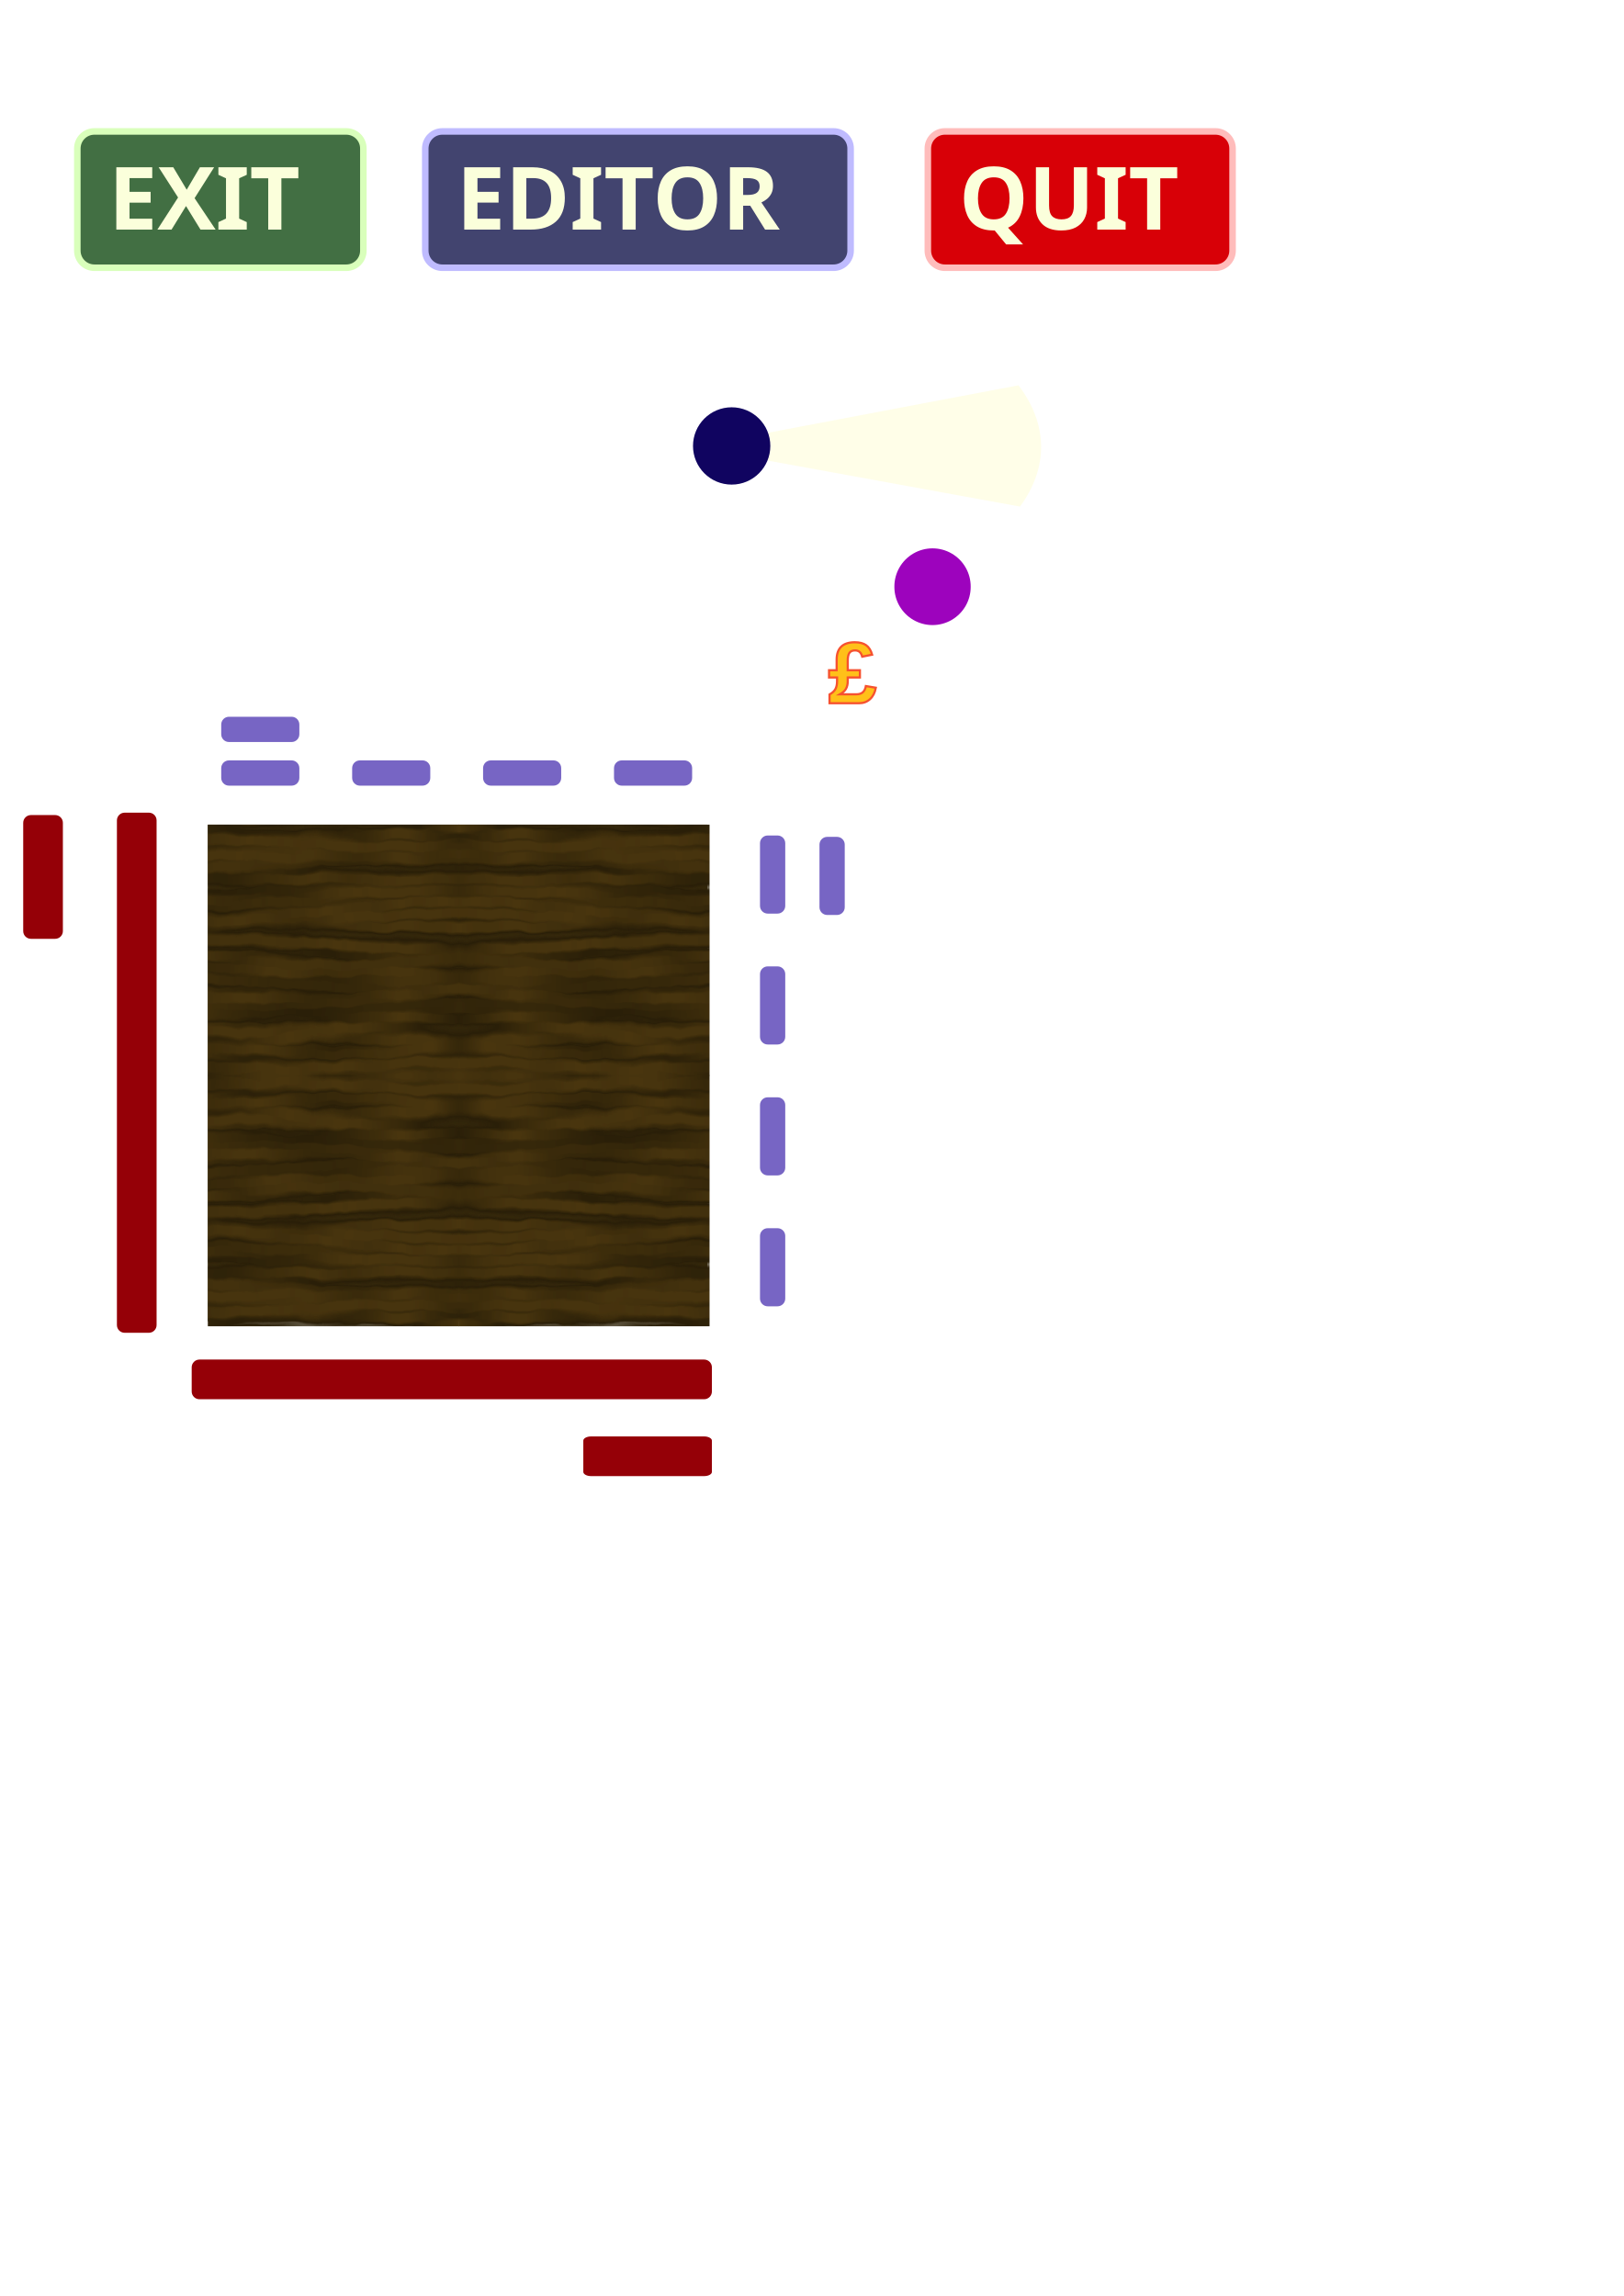
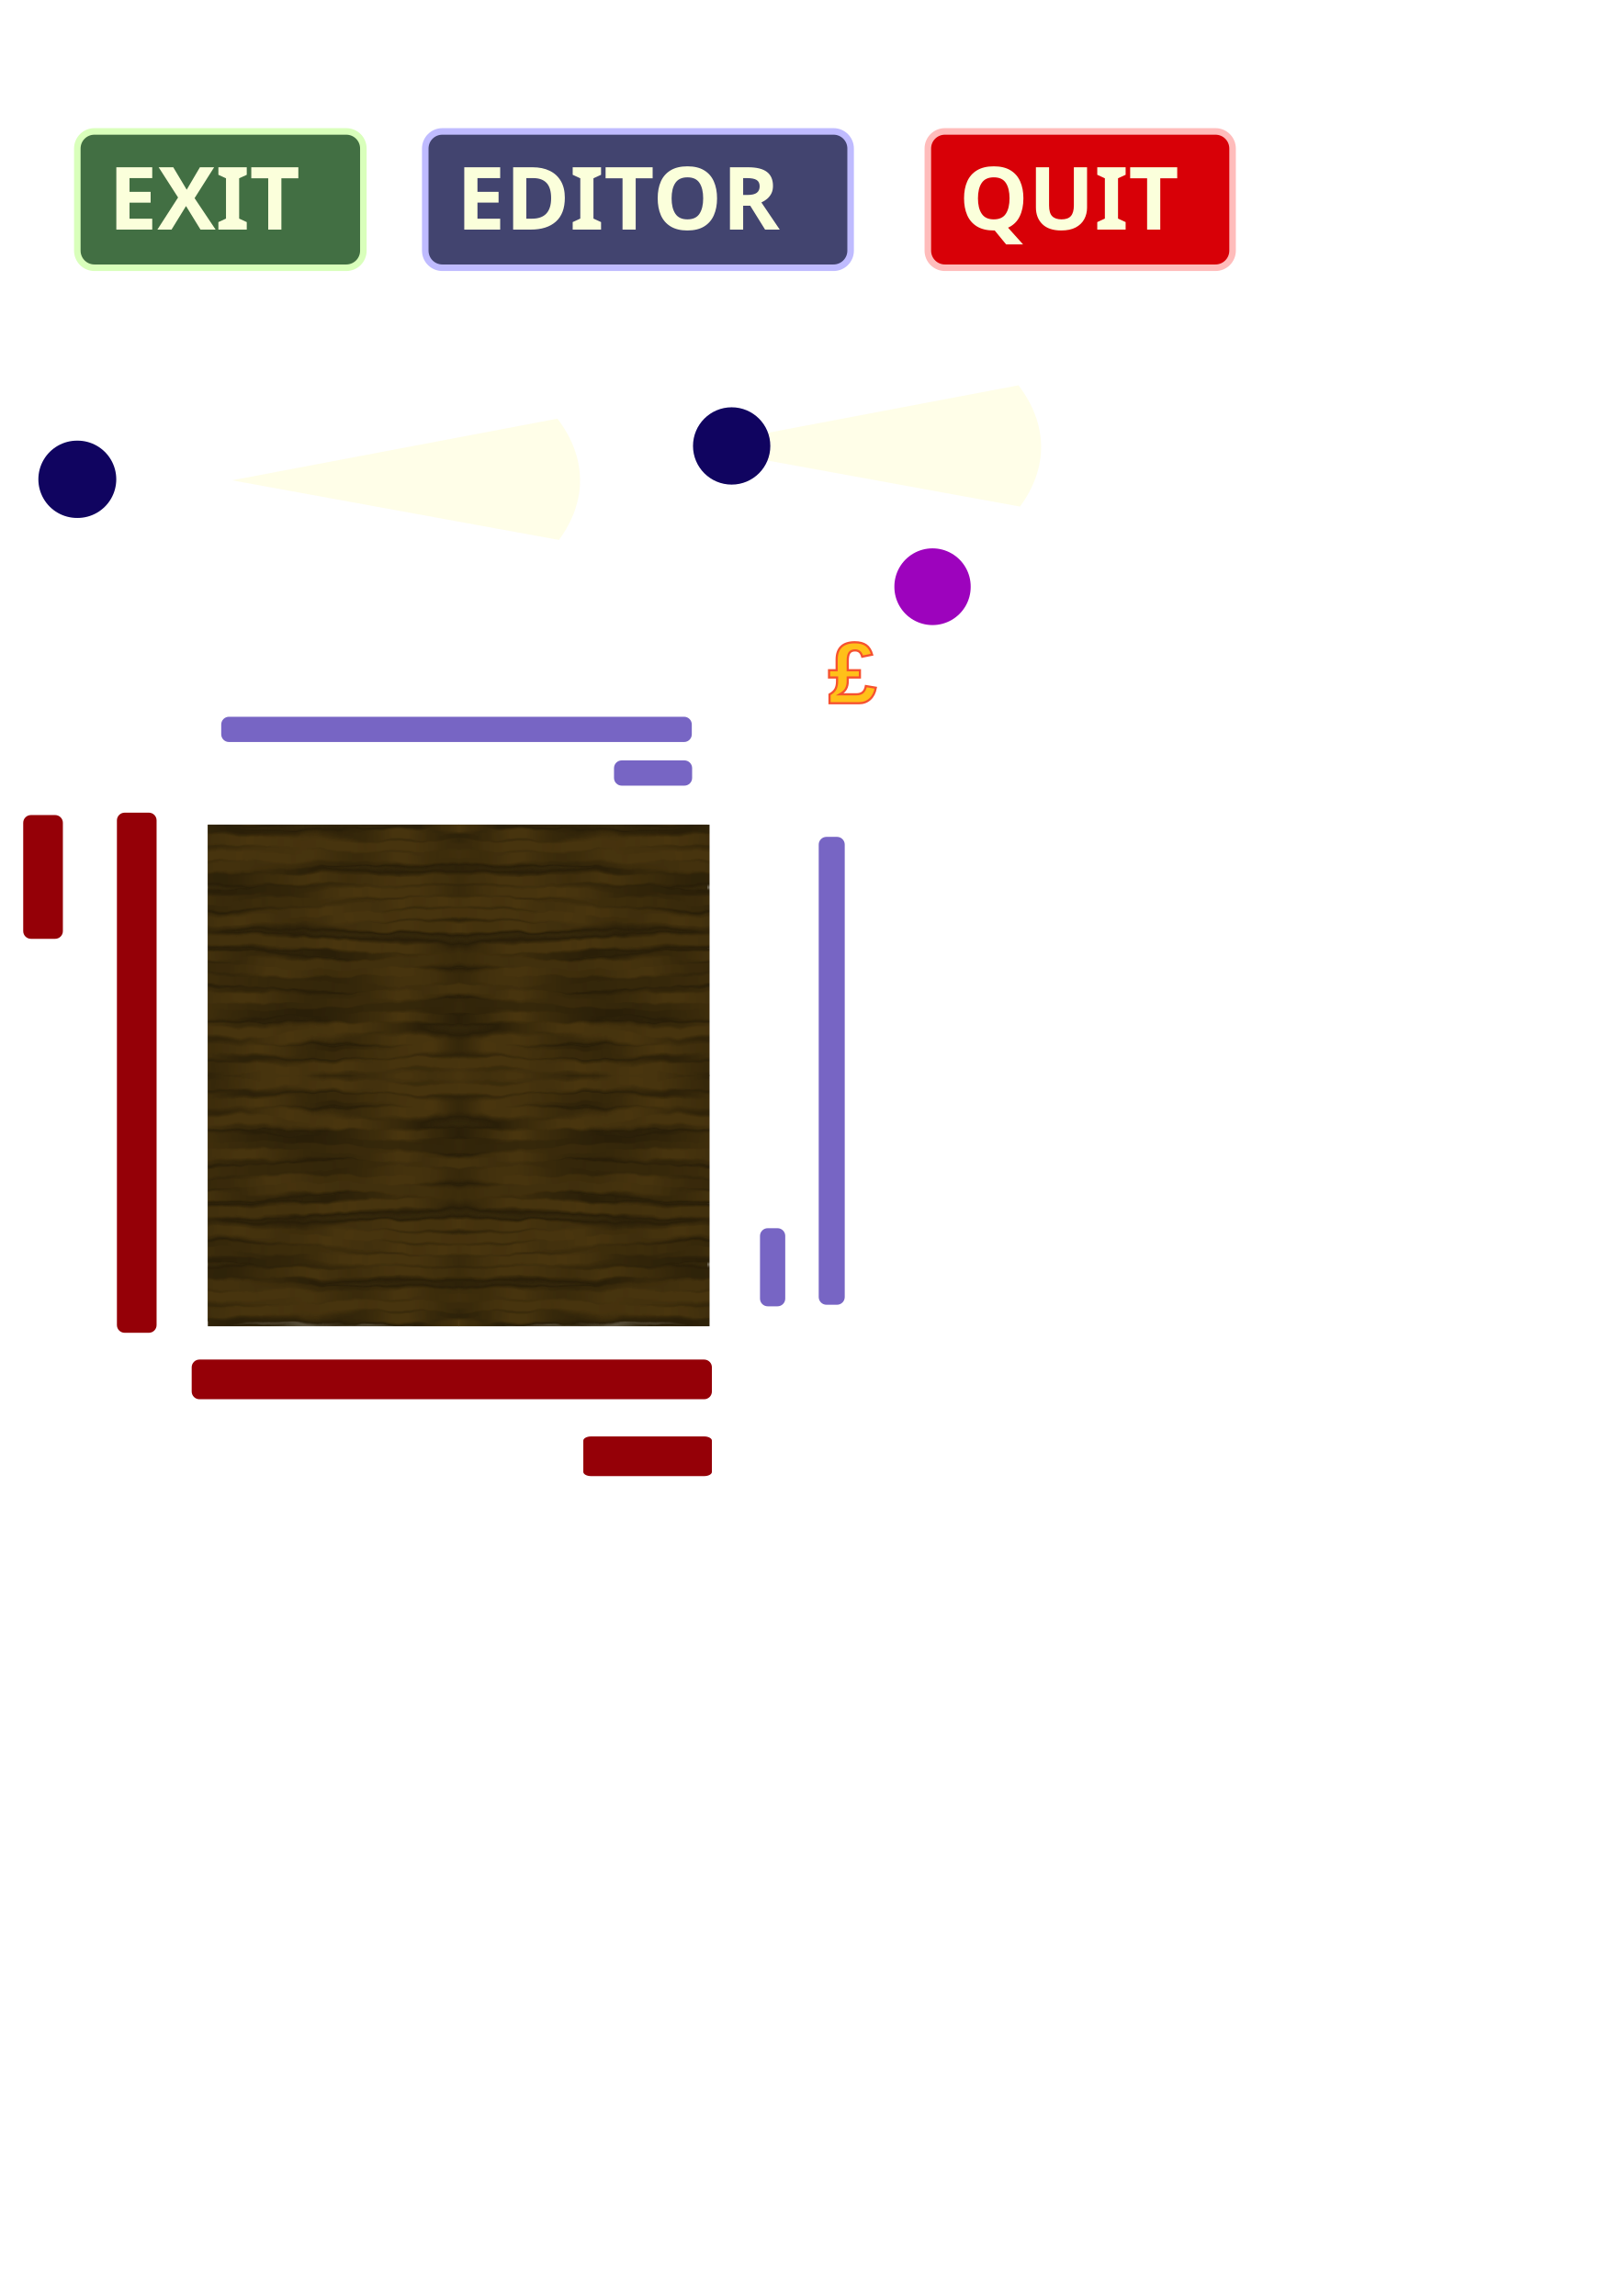
- <svg xmlns="http://www.w3.org/2000/svg" xmlns:xlink="http://www.w3.org/1999/xlink" width="744.094" height="1052.362" id="svg2" version="1.1">
+ <svg xmlns="http://www.w3.org/2000/svg" width="744.094" height="1052.362" id="svg2" version="1.1">
  <defs id="defs4">
    <filter height="1.3" width="1.3" y="-0.15" x="-0.15" color-interpolation-filters="sRGB" id="filter3915">
      <feTurbulence type="turbulence" numOctaves="2" baseFrequency="0.01 0.11" seed="10" id="feTurbulence3917" />
      <feColorMatrix result="result5" values="1 0 0 0 0 0 1 0 0 0 0 0 1 0 0 0 0 0 1.3 0 " id="feColorMatrix3919" />
      <feComposite in="SourceGraphic" operator="out" in2="result5" id="feComposite3921" />
      <feMorphology operator="dilate" radius="1.3" result="result3" id="feMorphology3923" />
      <feTurbulence numOctaves="3" baseFrequency="0.08 0.05" type="fractalNoise" seed="7" result="result6" id="feTurbulence3925" />
      <feGaussianBlur stdDeviation="0.5" result="result7" id="feGaussianBlur3927" />
      <feDisplacementMap in="result3" xChannelSelector="R" yChannelSelector="G" scale="3" result="result4" in2="result7" id="feDisplacementMap3929" />
      <feComposite in="result4" k1="1" result="result2" operator="arithmetic" in2="result4" k2="1" id="feComposite3931" />
      <feBlend in2="result4" mode="normal" in="result2" id="feBlend3933" />
    </filter>
    <clipPath clipPathUnits="userSpaceOnUse" id="clipPath3967">
      <rect style="fill:#3b2d0d;fill-opacity:1;stroke:none" id="rect3969" width="100.195" height="100.195" x="222.962" y="505.142" rx="0" ry="0" />
    </clipPath>
    <clipPath clipPathUnits="userSpaceOnUse" id="clipPath3971">
      <rect style="fill:#3b2d0d;fill-opacity:1;stroke:none" id="rect3973" width="100.195" height="100.195" x="222.962" y="505.142" rx="0" ry="0" />
    </clipPath>
  </defs>
  <g id="layer1">
    <g id="g3759" style="stroke:none" transform="matrix(0,1,-1,0,801.0342,-130.7414)">
      <path transform="matrix(1,0,0,2.000974,-80.73457,-647.4155)" d="m 388.076,490.611 c 17.89,-6.783 37.622,-6.906 55.595,-0.346 l -27.332,74.893 z" id="path2989" style="fill:#fffab2;fill-opacity:0.304;stroke:none" />
      <path transform="translate(-1.475721,-1.983219)" d="m 354.331,467.717 c 0,9.785 -7.932,17.717 -17.717,17.717 -9.785,0 -17.717,-7.932 -17.717,-17.717 0,-9.785 7.932,-17.717 17.717,-17.717 9.785,0 17.717,7.932 17.717,17.717 z" id="path2987" style="fill:#100460;fill-opacity:1;stroke:none;stroke-opacity:1" />
    </g>
    <path style="fill:#9d03bd;fill-opacity:1;stroke:none" id="path3782" d="m 425.274,483.646 a 31.315,31.315 0 1 1 -62.629,0 31.315,31.315 0 1 1 62.629,0 z" transform="matrix(0.5583811,0,0,0.5583811,207.3726,-1.139485)" />
    <rect style="fill:#950007;fill-opacity:1;stroke:none" id="rect3792" width="18.183" height="238.396" x="53.577" y="372.48" rx="3.543" ry="3.543" />
    <rect ry="3.543" rx="3.543" y="-326.242" x="623.151" height="238.396" width="18.183" id="rect3794" style="fill:#950007;fill-opacity:1;stroke:none" transform="matrix(0,1,-1,0,0,0)" />
    <g id="g3833" transform="translate(-85.06529,-90.7001)">
      <rect ry="7.829" rx="7.829" y="150.936" x="120.498" height="62.483" width="131.089" id="rect3818" style="fill:#426f43;fill-opacity:1;stroke:#d9ffbb;stroke-width:3;stroke-linecap:round;stroke-linejoin:round;stroke-miterlimit:4;stroke-opacity:1;stroke-dasharray:none;stroke-dashoffset:0" />
      <text id="text3820" y="195.936" x="134.784" style="font-size:40px;font-style:normal;font-weight:bold;line-height:125%;letter-spacing:0px;word-spacing:0px;fill:#fbffdb;fill-opacity:1;stroke:none;font-family:Sans;-inkscape-font-specification:Sans Bold" xml:space="preserve">
        <tspan y="195.936" x="134.784" id="tspan3822">EXIT</tspan>
      </text>
    </g>
    <path transform="matrix(0.5583811,0,0,0.5583811,-273.4894,462.7792)" d="m 425.274,483.646 a 31.315,31.315 0 1 1 -62.629,0 31.315,31.315 0 1 1 62.629,0 z" id="path3840" style="fill:#9d03bd;fill-opacity:1;stroke:#6300c8;stroke-width:1.417;stroke-linecap:round;stroke-linejoin:round;stroke-miterlimit:4;stroke-opacity:1;stroke-dasharray:none;stroke-dashoffset:0" />
    <g id="g3939" transform="matrix(1.148496,0,0,1.148496,-160.8305,-202.1827)">
      <rect style="fill:#3b2d0d;fill-opacity:1;stroke:none" id="rect3937" width="110.105" height="110.105" x="217.638" y="501.288" rx="0" ry="0" clip-path="url(#clipPath3971)" transform="matrix(1.989011,0,0,1.978022,-220.5119,-494.0397)" />
      <rect ry="0" rx="0" y="501.288" x="217.638" height="110.105" width="110.105" id="rect3019" style="fill:#3b2d0d;fill-opacity:1;stroke:none;filter:url(#filter3915)" clip-path="url(#clipPath3967)" />
      <rect clip-path="url(#clipPath3967)" style="fill:#3b2d0d;fill-opacity:1;stroke:none;filter:url(#filter3915)" id="rect3975" width="110.105" height="110.105" x="217.638" y="501.288" rx="0" ry="0" transform="matrix(-1,0,0,1,646.1194,0)" />
      <rect clip-path="url(#clipPath3967)" style="fill:#3b2d0d;fill-opacity:1;stroke:none;filter:url(#filter3915)" id="rect3977" width="110.105" height="110.105" x="217.638" y="501.288" rx="0" ry="0" transform="matrix(1,0,0,-1,0,1210.479)" />
      <rect transform="matrix(-1,0,0,-1,646.1194,1210.479)" ry="0" rx="0" y="501.288" x="217.638" height="110.105" width="110.105" id="rect3979" style="fill:#3b2d0d;fill-opacity:1;stroke:none;filter:url(#filter3915)" clip-path="url(#clipPath3967)" />
    </g>
    <text id="text3814" y="322.314" x="379.524" style="font-size:40px;font-style:normal;font-variant:normal;font-weight:bold;font-stretch:normal;line-height:125%;letter-spacing:0px;word-spacing:0px;fill:#ffc019;fill-opacity:1;stroke:#f6512f;stroke-width:1;stroke-miterlimit:4;stroke-opacity:1;stroke-dasharray:none;font-family:Arial;-inkscape-font-specification:Arial Bold" xml:space="preserve">
      <tspan y="322.314" x="379.524" id="tspan3816">£</tspan>
    </text>
-     <g transform="matrix(0,1,-1,0,739.21,-261.8067)" id="g3009" style="fill:#7765c4;fill-opacity:1">
-       <rect ry="3.543" rx="3.543" y="422.027" x="610.33" height="35.803" width="11.576" id="rect3011" style="fill:#7765c4;fill-opacity:1;stroke:none" />
-       <rect style="fill:#7765c4;fill-opacity:1;stroke:none" id="rect3013" width="11.576" height="35.803" x="610.33" y="482.027" rx="3.543" ry="3.543" />
-       <rect ry="3.543" rx="3.543" y="542.027" x="610.33" height="35.803" width="11.576" id="rect3015" style="fill:#7765c4;fill-opacity:1;stroke:none" />
-       <rect style="fill:#7765c4;fill-opacity:1;stroke:none" id="rect3017" width="11.576" height="35.803" x="610.33" y="602.027" rx="3.543" ry="3.543" />
-     </g>
-     <use x="0" y="0" xlink:href="#g3009" id="use3991" transform="matrix(0,1,-1,0,708.3805,281.5601)" width="744.094" height="1052.362" />
+     <rect style="fill:#7765c4;fill-opacity:1;stroke:none" id="rect3011" width="11.576" height="35.803" x="348.523" y="-317.183" rx="3.543" ry="3.543" transform="matrix(0,1,-1,0,0,0)" />
+     <rect ry="3.543" rx="3.543" y="-598.743" x="-359.857" height="35.803" width="11.576" id="rect3044" style="fill:#7765c4;fill-opacity:1;stroke:none" transform="scale(-1,-1)" />
    <rect ry="3.543" rx="3.543" y="373.581" x="10.636" height="56.723" width="18.183" id="rect3021" style="fill:#950007;fill-opacity:1;stroke:none" />
    <rect transform="matrix(0,1,-1,0,0,0)" style="fill:#950007;fill-opacity:1;stroke:none" id="rect3023" width="18.183" height="58.925" x="658.384" y="-326.242" rx="1.924" ry="3.543" />
-     <rect style="fill:#7765c4;fill-opacity:1;stroke:none" id="rect3035" width="11.576" height="35.803" x="328.523" y="-137.183" rx="3.543" ry="3.543" transform="matrix(0,1,-1,0,0,0)" />
-     <rect transform="scale(-1,1)" ry="3.543" rx="3.543" y="383.574" x="-387.119" height="35.803" width="11.576" id="rect3041" style="fill:#7765c4;fill-opacity:1;stroke:none" />
+     <rect style="fill:#7765c4;fill-opacity:1;stroke:none" id="rect3035" width="11.576" height="215.65" x="328.523" y="-317.03" rx="3.543" ry="3.543" transform="matrix(0,1,-1,0,0,0)" />
+     <rect transform="scale(-1,1)" ry="3.543" rx="3.543" y="383.574" x="-387.119" height="214.454" width="11.927" id="rect3041" style="fill:#7765c4;fill-opacity:1;stroke:none" />
    <g id="g3820" transform="translate(55.69814,-184.127)">
      <rect style="fill:#42446f;fill-opacity:1;stroke:#bfbbff;stroke-width:3;stroke-linecap:round;stroke-linejoin:round;stroke-miterlimit:4;stroke-opacity:1;stroke-dasharray:none;stroke-dashoffset:0" id="rect3814" width="194.931" height="62.483" x="139.184" y="244.363" rx="7.829" ry="7.829" />
      <text xml:space="preserve" style="font-size:40px;font-style:normal;font-weight:bold;line-height:125%;letter-spacing:0px;word-spacing:0px;fill:#fbffdb;fill-opacity:1;stroke:none;font-family:Sans;-inkscape-font-specification:Sans Bold" x="153.469" y="289.363" id="text3816">
        <tspan id="tspan3818" x="153.469" y="289.363">EDITOR</tspan>
      </text>
    </g>
    <g id="g3825" transform="translate(286.0131,-184.127)">
      <rect ry="7.829" rx="7.829" y="244.363" x="139.184" height="62.483" width="139.653" id="rect3827" style="fill:#d80007;fill-opacity:1;stroke:#ffbcbb;stroke-width:3;stroke-linecap:round;stroke-linejoin:round;stroke-miterlimit:4;stroke-opacity:1;stroke-dasharray:none;stroke-dashoffset:0" />
      <text id="text3829" y="289.363" x="153.469" style="font-size:40px;font-style:normal;font-weight:bold;line-height:125%;letter-spacing:0px;word-spacing:0px;fill:#fbffdb;fill-opacity:1;stroke:none;font-family:Sans;-inkscape-font-specification:Sans Bold" xml:space="preserve">
        <tspan y="289.363" x="153.469" id="tspan3831">QUIT</tspan>
      </text>
    </g>
+     <path transform="matrix(0,1,-2.000974,0,1237.165,-196.188)" d="m 388.076,490.611 a 79.724,79.724 0 0 1 55.595,-0.346 l -27.332,74.893 z" id="path3036" style="fill:#fffab2;fill-opacity:0.304;stroke:none" />
+     <path transform="matrix(0,1,-1,0,503.1496,-116.9292)" d="m 354.331,467.717 a 17.717,17.717 0 1 1 -35.433,0 17.717,17.717 0 1 1 35.433,0 z" id="path3038" style="fill:#100460;fill-opacity:1;stroke:none" />
  </g>
</svg>
